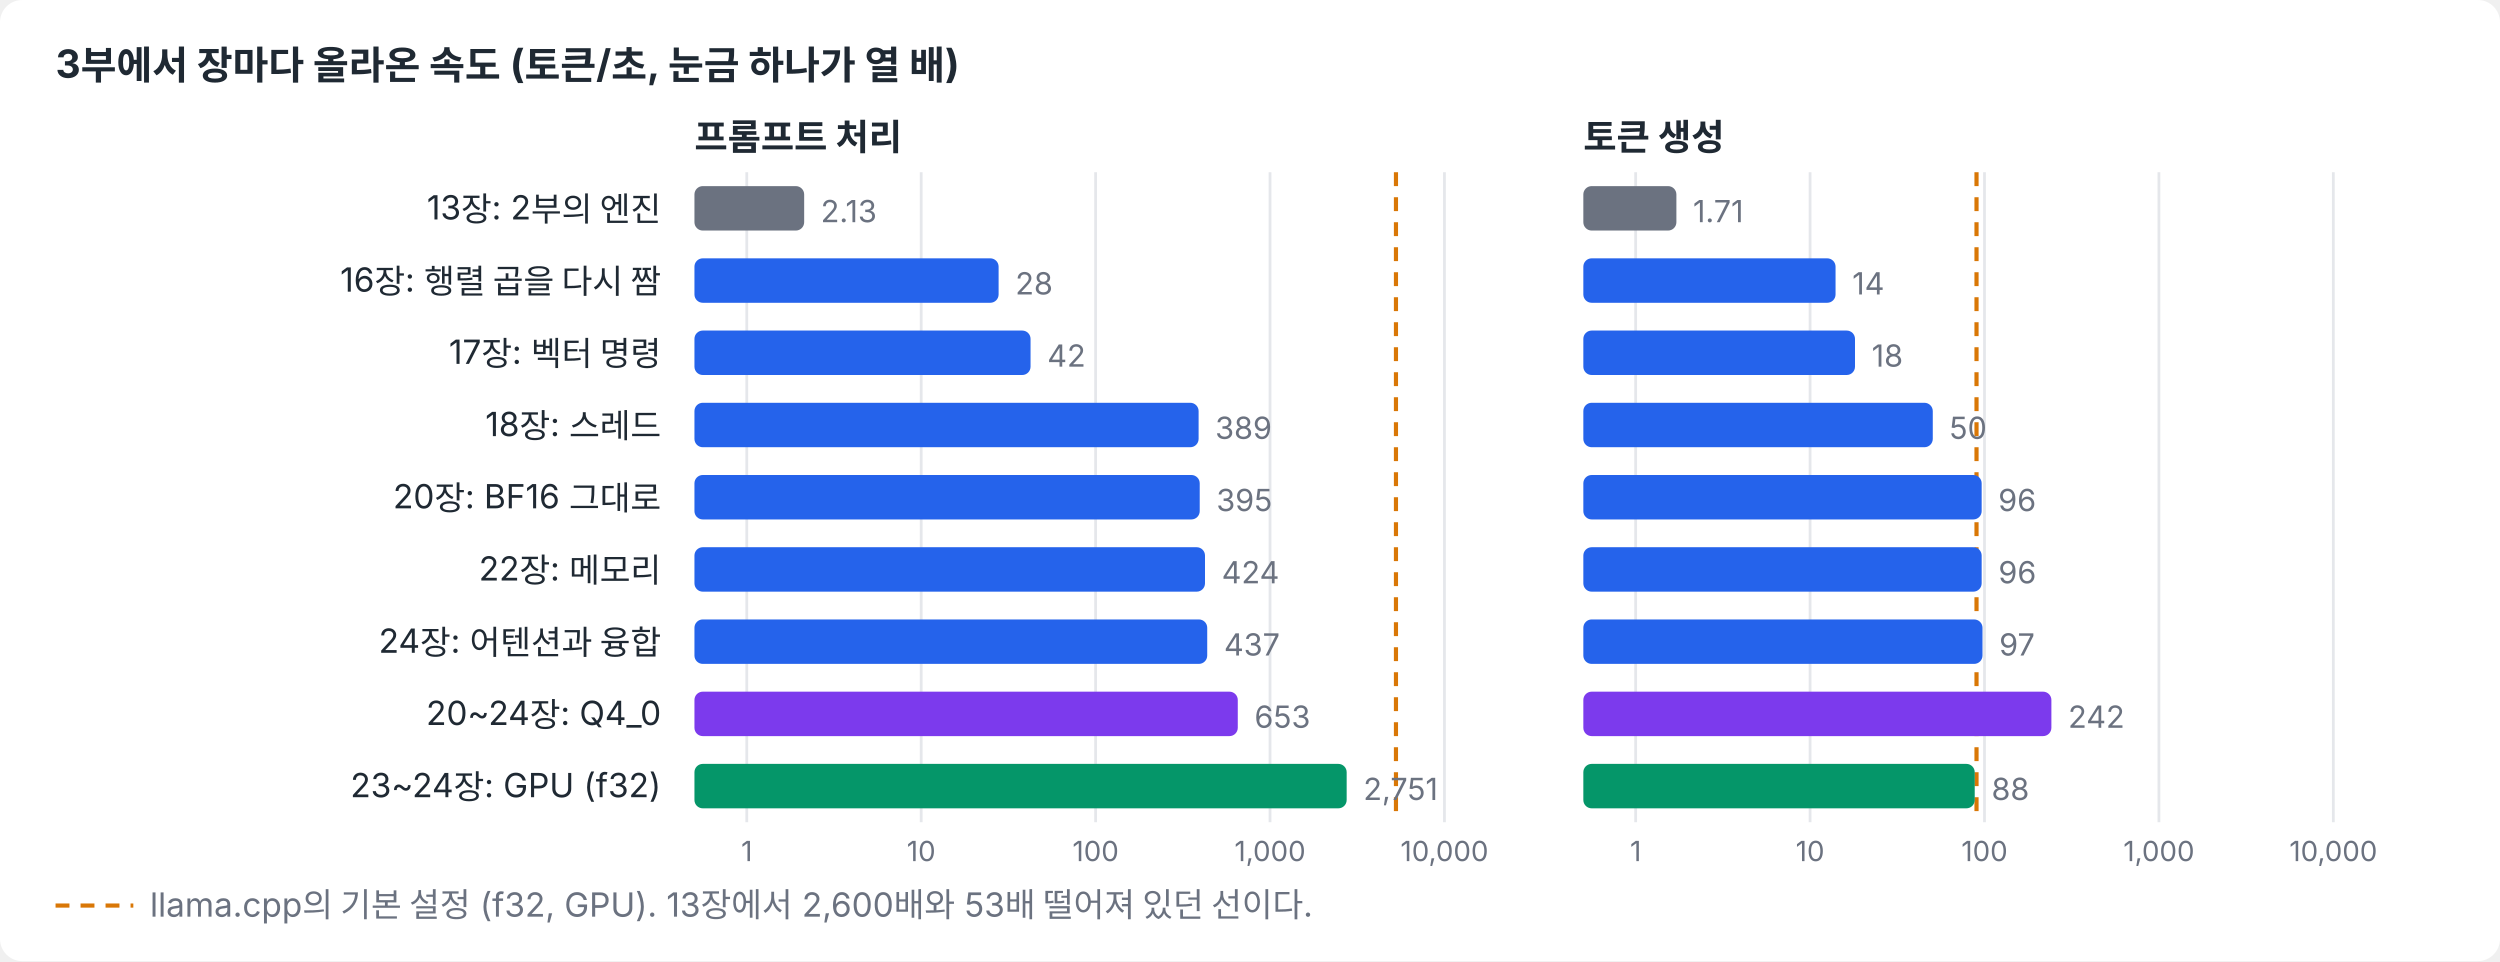
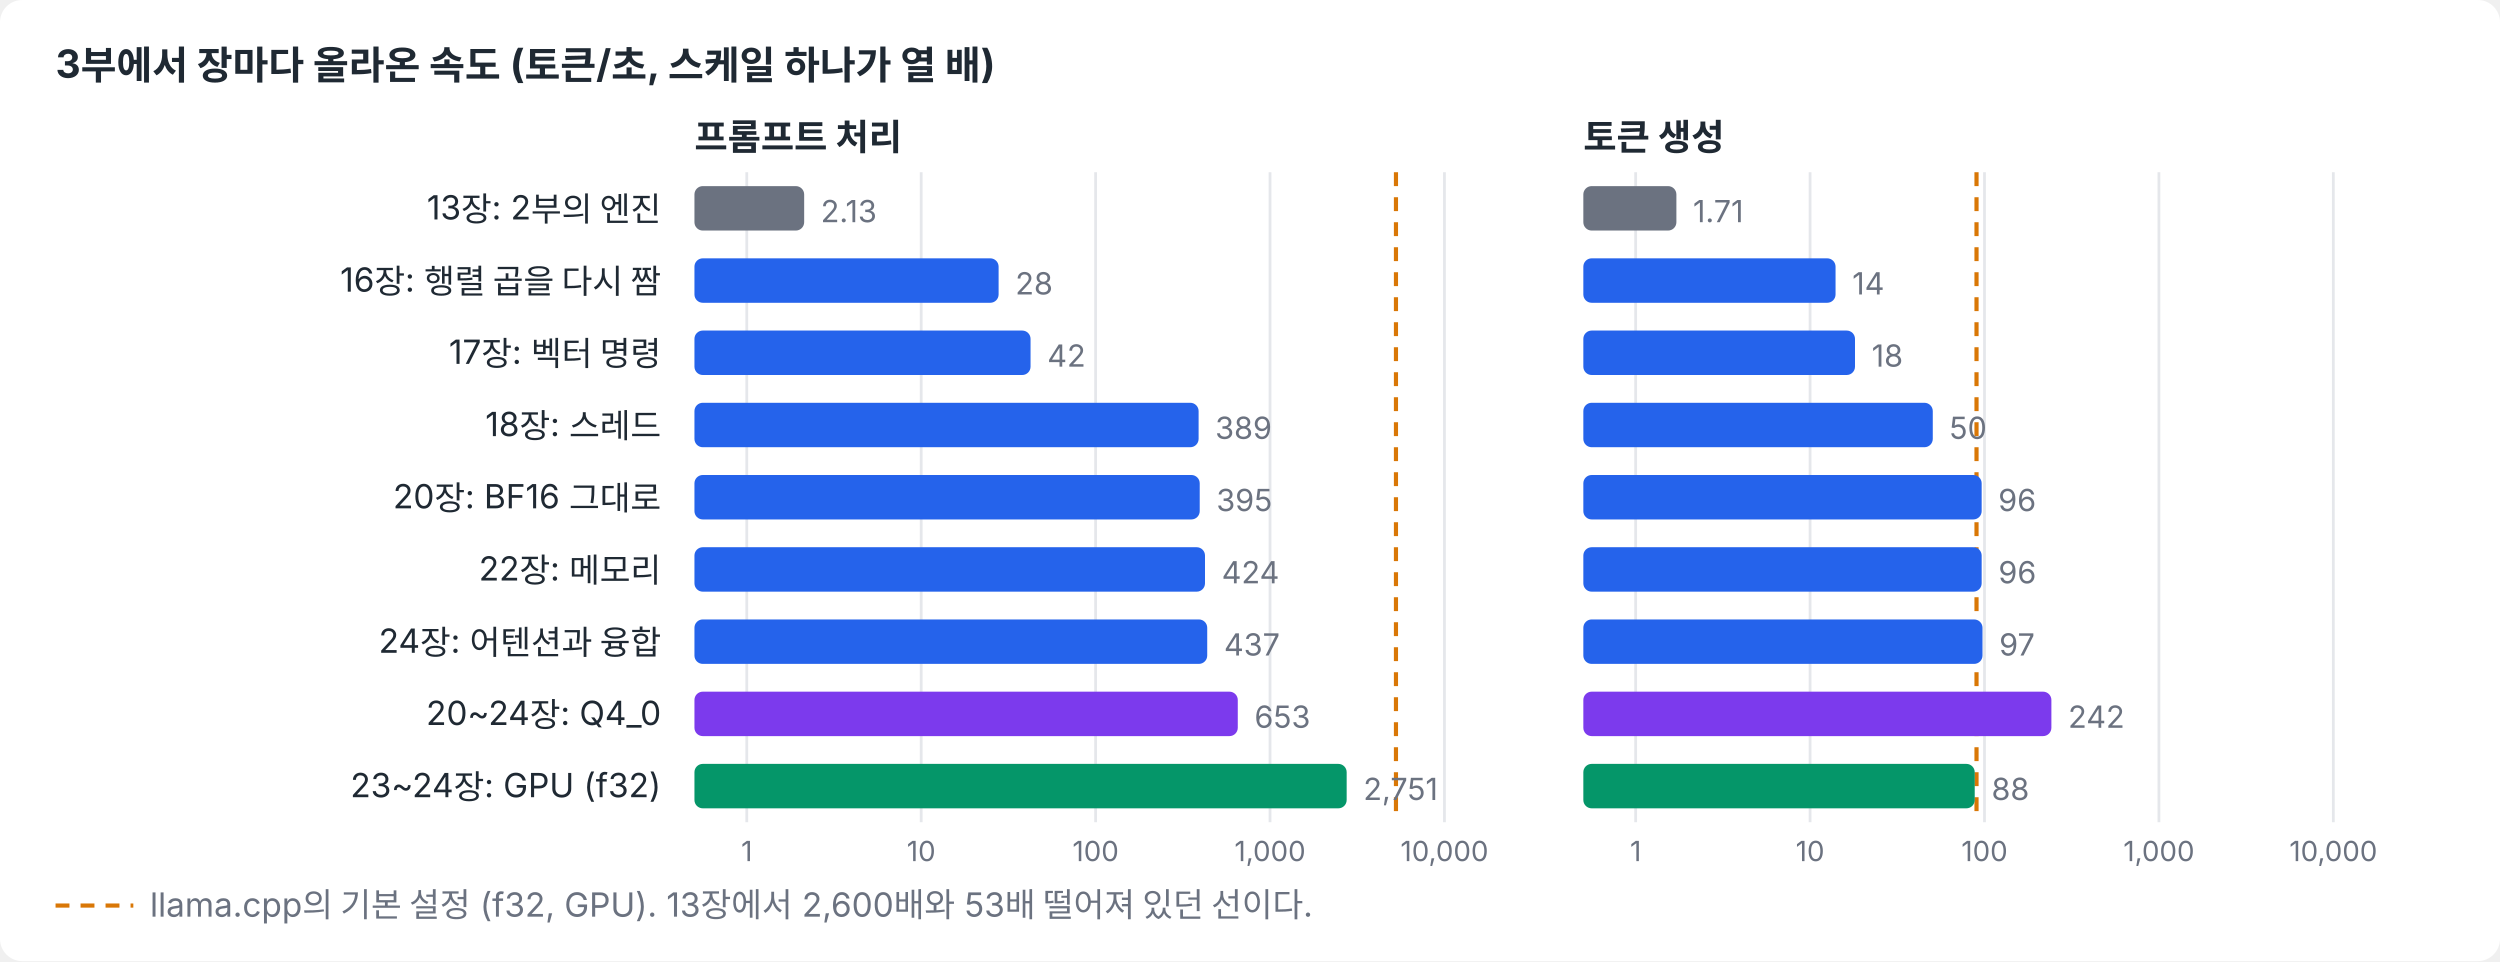
<svg xmlns="http://www.w3.org/2000/svg" viewBox="0 0 900 346" width="900" height="346" font-family="-apple-system, Segoe UI, Noto Sans KR, sans-serif" font-size="14">
  <defs>
    <marker id="arrow-1f2933" viewBox="0 0 10 10" refX="9" refY="5" markerWidth="7" markerHeight="7" orient="auto">
      <path d="M0,0 L10,5 L0,10 z" fill="#1f2933" />
    </marker>
    <marker id="arrow-6b7280" viewBox="0 0 10 10" refX="9" refY="5" markerWidth="7" markerHeight="7" orient="auto">
      <path d="M0,0 L10,5 L0,10 z" fill="#6b7280" />
    </marker>
    <marker id="arrow-2563eb" viewBox="0 0 10 10" refX="9" refY="5" markerWidth="7" markerHeight="7" orient="auto">
      <path d="M0,0 L10,5 L0,10 z" fill="#2563eb" />
    </marker>
    <marker id="arrow-d97706" viewBox="0 0 10 10" refX="9" refY="5" markerWidth="7" markerHeight="7" orient="auto">
      <path d="M0,0 L10,5 L0,10 z" fill="#d97706" />
    </marker>
    <marker id="arrow-059669" viewBox="0 0 10 10" refX="9" refY="5" markerWidth="7" markerHeight="7" orient="auto">
      <path d="M0,0 L10,5 L0,10 z" fill="#059669" />
    </marker>
  </defs>
  <rect width="900" height="346" rx="8" fill="#ffffff" />
-   <text x="20" y="28" fill="#1f2933" font-size="14" text-anchor="start" font-weight="bold">3부에서 장마다 올라온 속도 (토큰/초, 눈금 하나가 열 배)</text>
+   <text x="20" y="28" fill="#1f2933" font-size="14" text-anchor="start" font-weight="bold">3부에서 장마다 올라온 속도 (토큰/초, 스케일 하나가 열 배)</text>
  <text x="250" y="54" fill="#1f2933" font-size="13" text-anchor="start" font-weight="bold">프롬프트 처리</text>
  <line x1="268.837" y1="62" x2="268.837" y2="296" stroke="#e5e7eb" stroke-width="1" />
  <text x="268.837" y="310" fill="#6b7280" font-size="10" text-anchor="middle" font-weight="normal">1</text>
  <line x1="331.628" y1="62" x2="331.628" y2="296" stroke="#e5e7eb" stroke-width="1" />
  <text x="331.628" y="310" fill="#6b7280" font-size="10" text-anchor="middle" font-weight="normal">10</text>
  <line x1="394.419" y1="62" x2="394.419" y2="296" stroke="#e5e7eb" stroke-width="1" />
  <text x="394.419" y="310" fill="#6b7280" font-size="10" text-anchor="middle" font-weight="normal">100</text>
  <line x1="457.209" y1="62" x2="457.209" y2="296" stroke="#e5e7eb" stroke-width="1" />
  <text x="457.209" y="310" fill="#6b7280" font-size="10" text-anchor="middle" font-weight="normal">1,000</text>
  <line x1="520.0" y1="62" x2="520.0" y2="296" stroke="#e5e7eb" stroke-width="1" />
  <text x="520.0" y="310" fill="#6b7280" font-size="10" text-anchor="middle" font-weight="normal">10,000</text>
  <line x1="502.548" y1="62" x2="502.548" y2="296" stroke="#d97706" stroke-width="1.5" stroke-dasharray="5 4" />
  <text x="238" y="79" fill="#1f2933" font-size="12" text-anchor="end" font-weight="normal">13장: 2부의 엔진</text>
  <rect x="250" y="67" width="39.5" height="16" rx="3" fill="#6b7280" />
  <text x="295.456" y="80" fill="#6b7280" font-size="11" text-anchor="start" font-weight="normal">2.13</text>
  <text x="238" y="105" fill="#1f2933" font-size="12" text-anchor="end" font-weight="normal">16장: 행렬 곱을 다시 짬</text>
  <rect x="250" y="93" width="109.5" height="16" rx="3" fill="#2563eb" />
  <text x="365.51" y="106" fill="#6b7280" font-size="11" text-anchor="start" font-weight="normal">28</text>
  <text x="238" y="131" fill="#1f2933" font-size="12" text-anchor="end" font-weight="normal">17장: 벡터 명령</text>
  <rect x="250" y="119" width="121.0" height="16" rx="3" fill="#2563eb" />
  <text x="377.021" y="132" fill="#6b7280" font-size="11" text-anchor="start" font-weight="normal">42</text>
  <text x="238" y="157" fill="#1f2933" font-size="12" text-anchor="end" font-weight="normal">18장: 스레드</text>
  <rect x="250" y="145" width="181.5" height="16" rx="3" fill="#2563eb" />
  <text x="437.462" y="158" fill="#6b7280" font-size="11" text-anchor="start" font-weight="normal">389</text>
  <text x="238" y="183" fill="#1f2933" font-size="12" text-anchor="end" font-weight="normal">20장: BF16 그대로</text>
  <rect x="250" y="171" width="181.9" height="16" rx="3" fill="#2563eb" />
  <text x="437.879" y="184" fill="#6b7280" font-size="11" text-anchor="start" font-weight="normal">395</text>
  <text x="238" y="209" fill="#1f2933" font-size="12" text-anchor="end" font-weight="normal">22장: 메모리</text>
  <rect x="250" y="197" width="183.8" height="16" rx="3" fill="#2563eb" />
  <text x="439.811" y="210" fill="#6b7280" font-size="11" text-anchor="start" font-weight="normal">424</text>
  <text x="238" y="235" fill="#1f2933" font-size="12" text-anchor="end" font-weight="normal">24장: 어텐션과 융합</text>
  <rect x="250" y="223" width="184.6" height="16" rx="3" fill="#2563eb" />
  <text x="440.635" y="236" fill="#6b7280" font-size="11" text-anchor="start" font-weight="normal">437</text>
  <text x="238" y="261" fill="#1f2933" font-size="12" text-anchor="end" font-weight="normal">20~24장: Q4_0</text>
  <rect x="250" y="249" width="195.6" height="16" rx="3" fill="#7c3aed" />
  <text x="451.588" y="262" fill="#6b7280" font-size="11" text-anchor="start" font-weight="normal">653</text>
  <text x="238" y="287" fill="#1f2933" font-size="12" text-anchor="end" font-weight="normal">23~24장: GPU (f32)</text>
  <rect x="250" y="275" width="234.8" height="16" rx="3" fill="#059669" />
  <text x="490.805" y="288" fill="#6b7280" font-size="11" text-anchor="start" font-weight="normal">2,751</text>
  <text x="570" y="54" fill="#1f2933" font-size="13" text-anchor="start" font-weight="bold">토큰 생성</text>
  <line x1="588.837" y1="62" x2="588.837" y2="296" stroke="#e5e7eb" stroke-width="1" />
  <text x="588.837" y="310" fill="#6b7280" font-size="10" text-anchor="middle" font-weight="normal">1</text>
  <line x1="651.628" y1="62" x2="651.628" y2="296" stroke="#e5e7eb" stroke-width="1" />
  <text x="651.628" y="310" fill="#6b7280" font-size="10" text-anchor="middle" font-weight="normal">10</text>
  <line x1="714.419" y1="62" x2="714.419" y2="296" stroke="#e5e7eb" stroke-width="1" />
  <text x="714.419" y="310" fill="#6b7280" font-size="10" text-anchor="middle" font-weight="normal">100</text>
  <line x1="777.209" y1="62" x2="777.209" y2="296" stroke="#e5e7eb" stroke-width="1" />
  <text x="777.209" y="310" fill="#6b7280" font-size="10" text-anchor="middle" font-weight="normal">1,000</text>
  <line x1="840.0" y1="62" x2="840.0" y2="296" stroke="#e5e7eb" stroke-width="1" />
  <text x="840.0" y="310" fill="#6b7280" font-size="10" text-anchor="middle" font-weight="normal">10,000</text>
  <line x1="711.545" y1="62" x2="711.545" y2="296" stroke="#d97706" stroke-width="1.5" stroke-dasharray="5 4" />
  <rect x="570" y="67" width="33.5" height="16" rx="3" fill="#6b7280" />
  <text x="609.467" y="80" fill="#6b7280" font-size="11" text-anchor="start" font-weight="normal">1.71</text>
  <rect x="570" y="93" width="90.8" height="16" rx="3" fill="#2563eb" />
  <text x="666.803" y="106" fill="#6b7280" font-size="11" text-anchor="start" font-weight="normal">14</text>
  <rect x="570" y="119" width="97.8" height="16" rx="3" fill="#2563eb" />
  <text x="673.808" y="132" fill="#6b7280" font-size="11" text-anchor="start" font-weight="normal">18</text>
  <rect x="570" y="145" width="125.8" height="16" rx="3" fill="#2563eb" />
  <text x="701.788" y="158" fill="#6b7280" font-size="11" text-anchor="start" font-weight="normal">50</text>
  <rect x="570" y="171" width="143.4" height="16" rx="3" fill="#2563eb" />
  <text x="719.362" y="184" fill="#6b7280" font-size="11" text-anchor="start" font-weight="normal">96</text>
  <rect x="570" y="197" width="143.4" height="16" rx="3" fill="#2563eb" />
  <text x="719.419" y="210" fill="#6b7280" font-size="11" text-anchor="start" font-weight="normal">96</text>
  <rect x="570" y="223" width="143.7" height="16" rx="3" fill="#2563eb" />
  <text x="719.7" y="236" fill="#6b7280" font-size="11" text-anchor="start" font-weight="normal">97</text>
  <rect x="570" y="249" width="168.5" height="16" rx="3" fill="#7c3aed" />
  <text x="744.519" y="262" fill="#6b7280" font-size="11" text-anchor="start" font-weight="normal">242</text>
  <rect x="570" y="275" width="140.9" height="16" rx="3" fill="#059669" />
  <text x="716.933" y="288" fill="#6b7280" font-size="11" text-anchor="start" font-weight="normal">88</text>
  <line x1="20" y1="326" x2="48" y2="326" stroke="#d97706" stroke-width="1.5" stroke-dasharray="5 4" />
  <text x="54" y="330" fill="#6b7280" font-size="12" text-anchor="start" font-weight="normal">llama.cpp의 기본 설정 (f32, GPU). 13장에서 2,600배와 53배 떨어져 있던 선이다.</text>
</svg>
